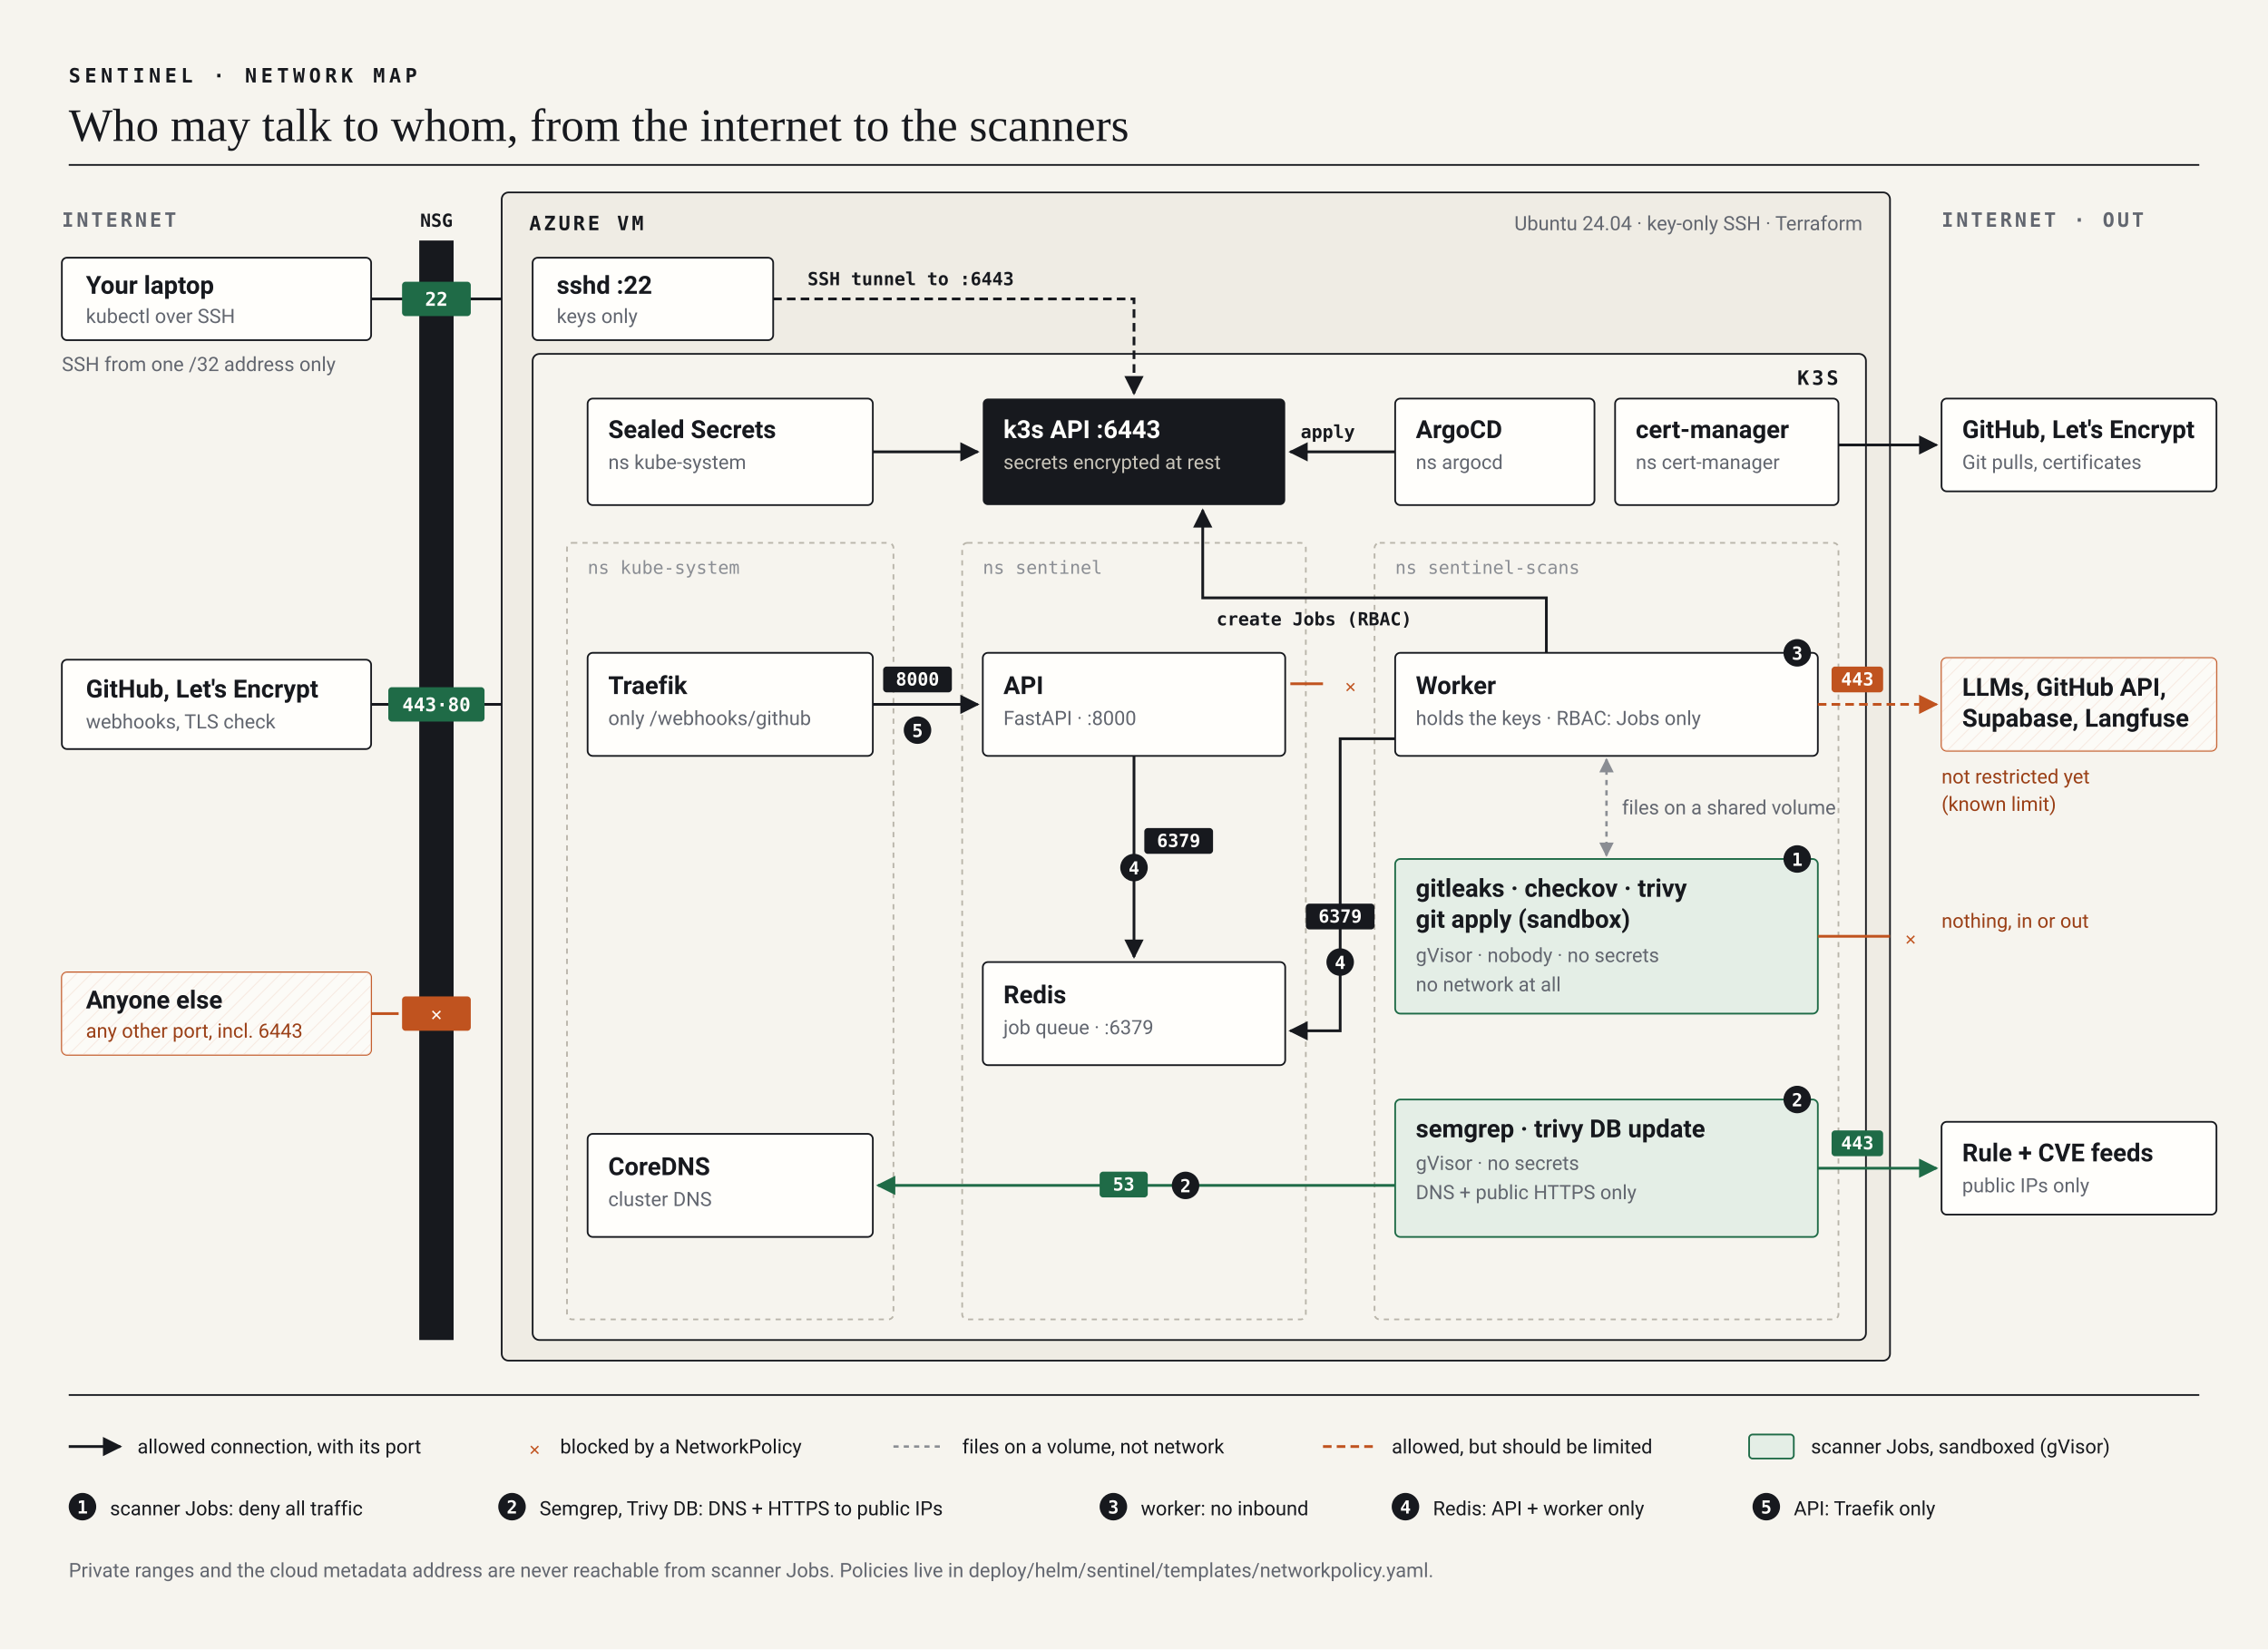
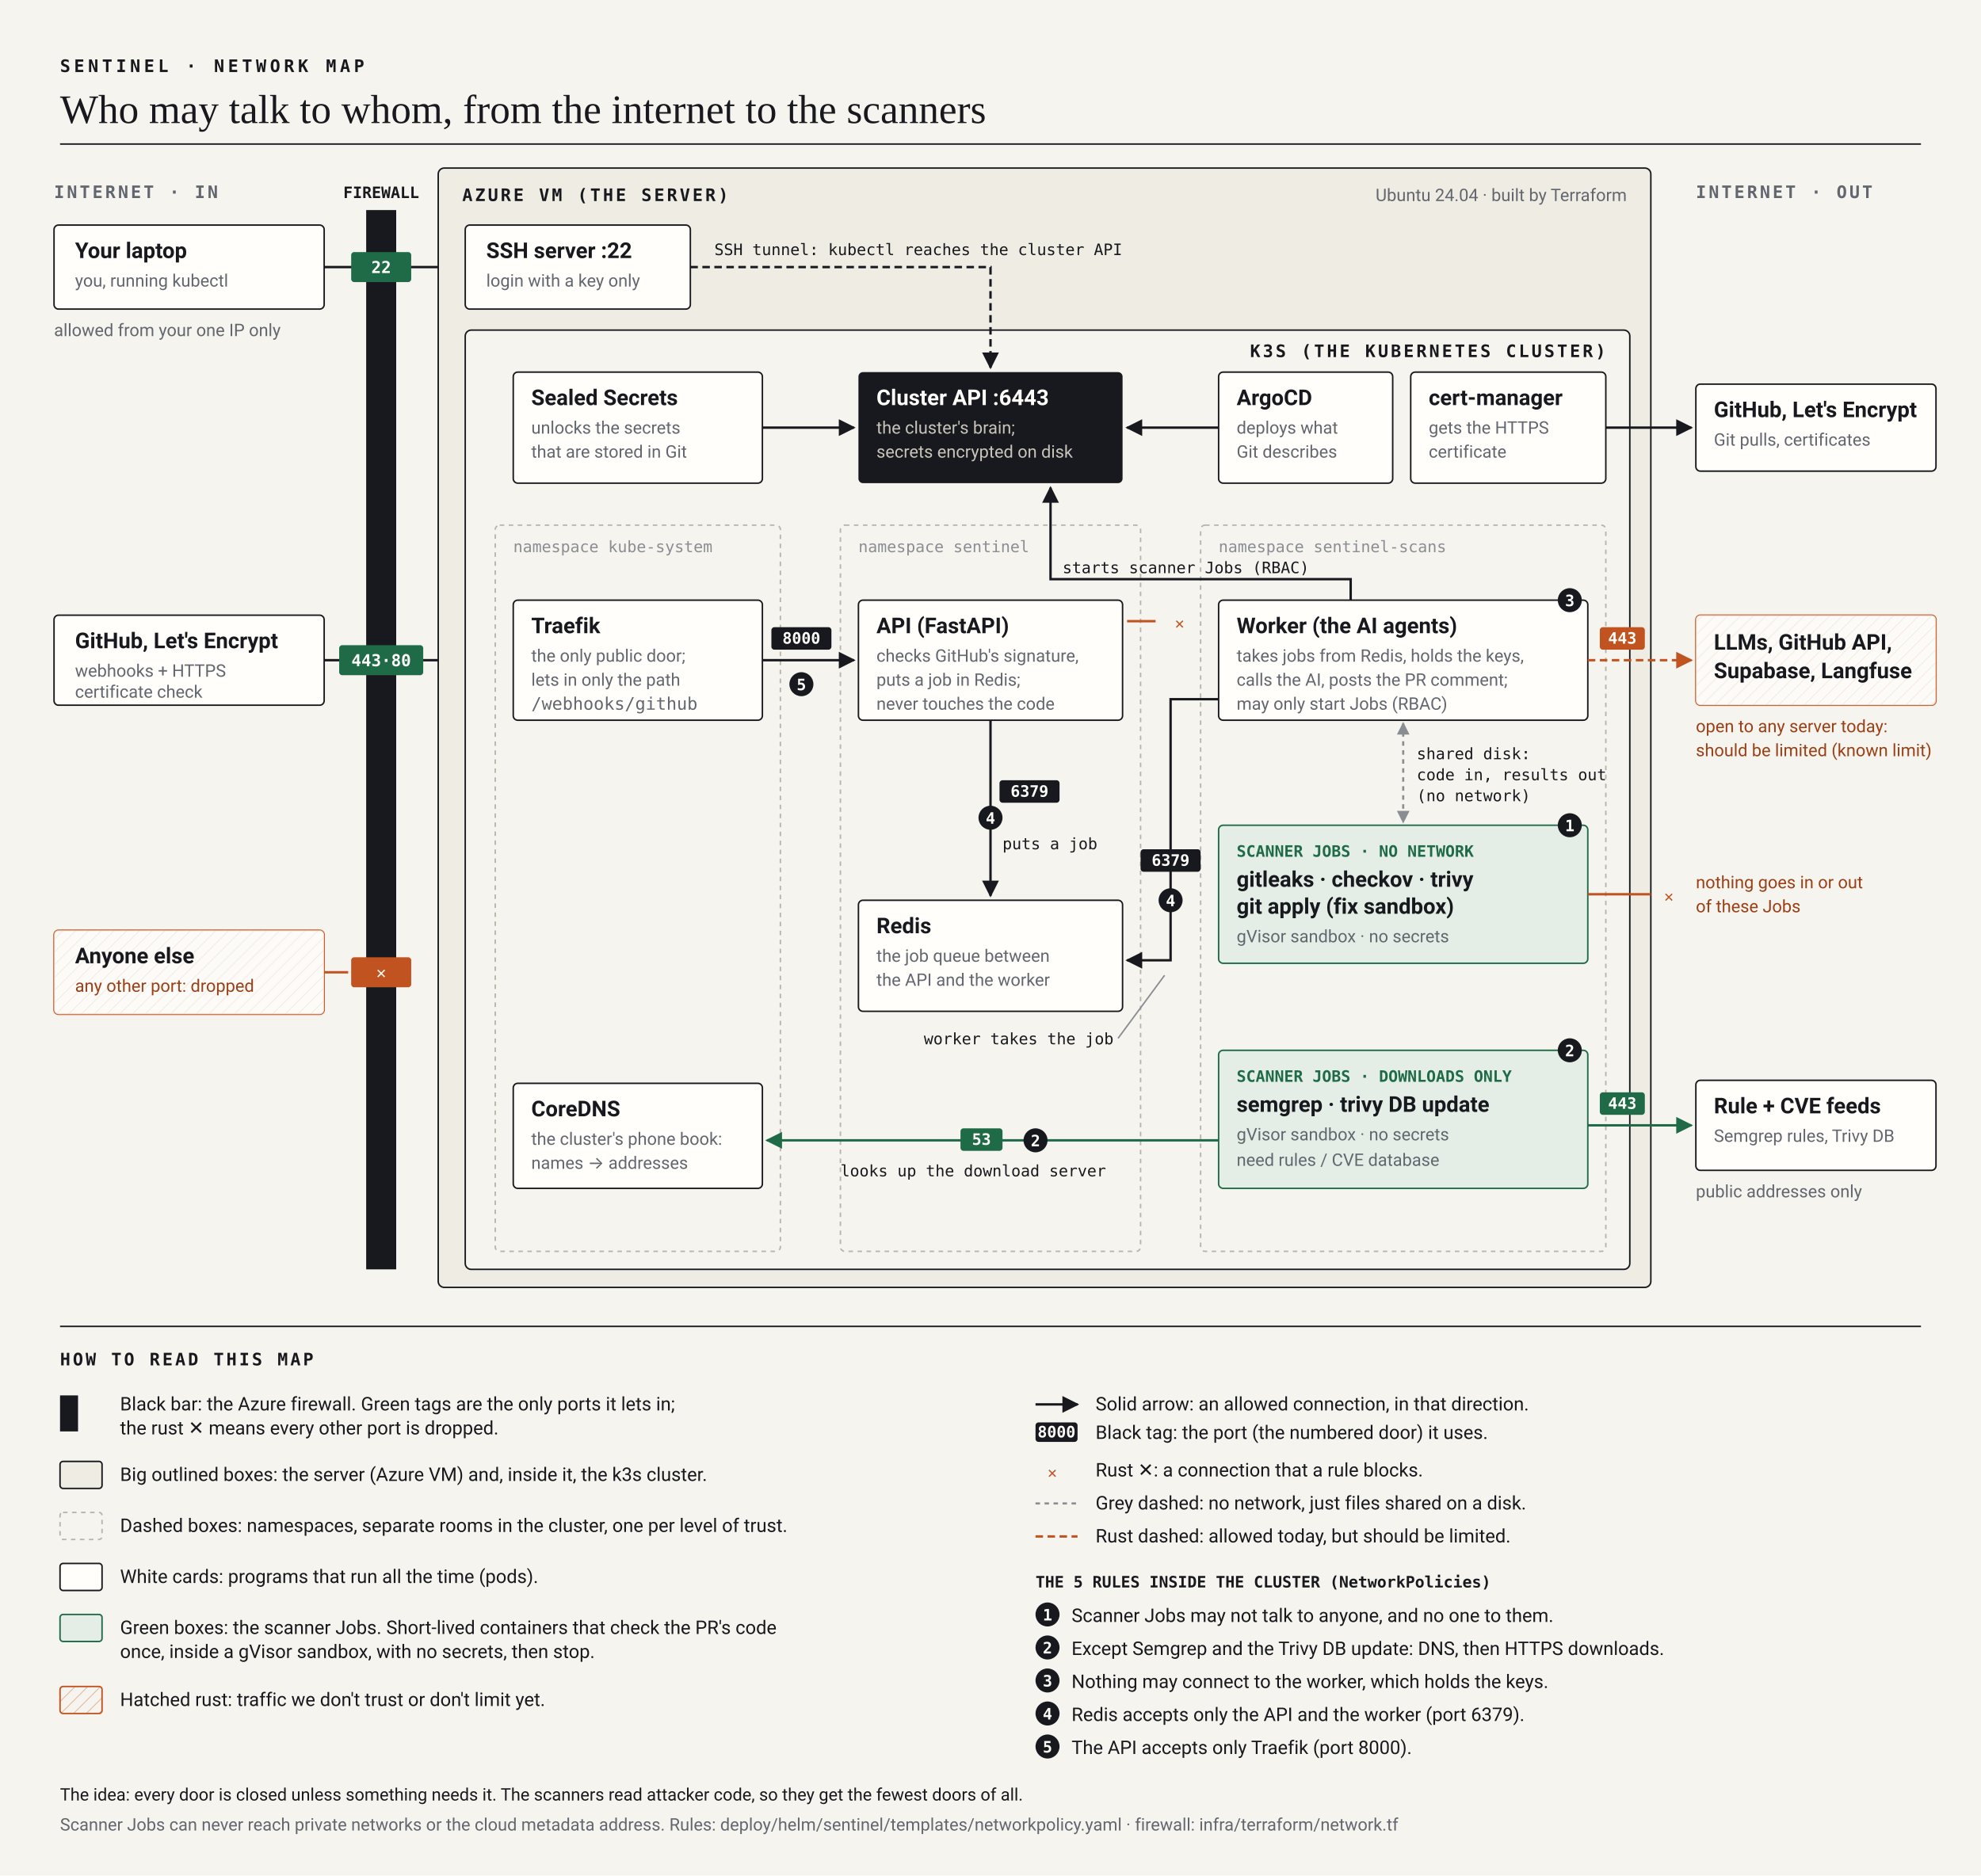
- <svg xmlns="http://www.w3.org/2000/svg" viewBox="0 0 1320 960" width="1320" height="960" role="img" aria-labelledby="t d">
+ <svg xmlns="http://www.w3.org/2000/svg" viewBox="0 0 1320 1250" width="1320" height="1250" role="img" aria-labelledby="t d">
  <defs>
    <pattern id="hatch" width="6" height="6" patternUnits="userSpaceOnUse" patternTransform="rotate(45)">
      <line x1="0" y1="0" x2="0" y2="6" stroke="#c0531f" stroke-width="1.2" opacity="0.35" />
    </pattern>
    <marker id="arr" viewBox="0 0 10 10" refX="9" refY="5" markerWidth="7" markerHeight="7" orient="auto">
      <path d="M0,0 L10,5 L0,10 z" fill="#17191e" />
    </marker>
    <marker id="arrg" viewBox="0 0 10 10" refX="9" refY="5" markerWidth="7" markerHeight="7" orient="auto">
      <path d="M0,0 L10,5 L0,10 z" fill="#1f6b47" />
    </marker>
    <marker id="arrr" viewBox="0 0 10 10" refX="9" refY="5" markerWidth="7" markerHeight="7" orient="auto">
      <path d="M0,0 L10,5 L0,10 z" fill="#c0531f" />
    </marker>
    <marker id="arrm" viewBox="0 0 10 10" refX="9" refY="5" markerWidth="6" markerHeight="6" orient="auto-start-reverse">
      <path d="M0,0 L10,5 L0,10 z" fill="#8a8d93" />
    </marker>
    <style>
      text { font-family: "IBM Plex Sans", "Segoe UI", system-ui, -apple-system, Roboto, sans-serif; fill: #17191e; }
      .mono { font-family: "IBM Plex Mono", "Cascadia Mono", Consolas, monospace; }
      .serif { font-family: Newsreader, Georgia, "Times New Roman", serif; }
      .h { font-size: 14.5px; font-weight: 600; }
      .s { fill: #62666f; font-size: 11.5px; }
+       .k { fill: #17191e; font-size: 12.5px; }
      .zone { font-family: "IBM Plex Mono", "Cascadia Mono", Consolas, monospace; fill: #62666f; font-size: 11.5px; font-weight: 600; letter-spacing: 1.6px; }
      .ns { font-family: "IBM Plex Mono", "Cascadia Mono", Consolas, monospace; fill: #8a8d93; font-size: 10.5px; }
      .pill { font-family: "IBM Plex Mono", "Cascadia Mono", Consolas, monospace; font-size: 10.5px; font-weight: 700; }
+       .note { font-family: "IBM Plex Mono", "Cascadia Mono", Consolas, monospace; font-size: 10.5px; fill: #17191e; }
      .pw { fill: #fffefb; }
      .card { fill: #fffefb; stroke: #17191e; stroke-width: 1; }
      .nsbox { fill: none; stroke: #b9b5aa; stroke-dasharray: 3 3; }
      .flow { fill: none; stroke: #17191e; stroke-width: 1.6; }
      .gate { font-family: "IBM Plex Mono", "Cascadia Mono", Consolas, monospace; fill: #fffefb; font-size: 11px; font-weight: 700; }
    </style>
  </defs>
-   <rect width="1320" height="960" fill="#f6f4ee" />
+   <rect width="1320" height="1250" fill="#f6f4ee" />
  <text x="40" y="48" class="mono" font-size="11.5" font-weight="600" letter-spacing="2.4" fill="#1f6b47">SENTINEL · NETWORK MAP</text>
  <text x="40" y="82" class="serif" font-size="27">Who may talk to whom, from the internet to the scanners</text>
  <line x1="40" y1="96" x2="1280" y2="96" stroke="#17191e" />
-   <text x="36" y="132" class="zone">INTERNET</text>
-   <rect x="36" y="150" width="180" height="48" rx="3" class="card" />
-   <text x="50" y="171" class="h">Your laptop</text>
-   <text x="50" y="188" class="s">kubectl over SSH</text>
-   <rect x="36" y="384" width="180" height="52" rx="3" class="card" />
-   <text x="50" y="406" class="h">GitHub, Let's Encrypt</text>
-   <text x="50" y="424" class="s">webhooks, TLS check</text>
-   <rect x="36" y="566" width="180" height="48" rx="3" fill="url(#hatch)" stroke="#c0531f" />
-   <rect x="36" y="566" width="180" height="48" rx="3" fill="#fffefb" opacity="0.72" />
-   <text x="50" y="587" class="h">Anyone else</text>
-   <text x="50" y="604" class="s" style="fill:#9a3f16">any other port, incl. 6443</text>
-   <rect x="244" y="140" width="20" height="640" fill="#17191e" />
-   <text x="254" y="132" class="pill" text-anchor="middle">NSG</text>
-   <line x1="216" y1="174" x2="307" y2="174" class="flow" marker-end="url(#arr)" />
-   <rect x="234" y="164" width="40" height="20" rx="2" fill="#1f6b47" />
-   <text x="254" y="178" class="gate" text-anchor="middle">22</text>
-   <text x="36" y="216" class="s" font-size="10.5">SSH from one /32 address only</text>
-   <line x1="216" y1="410" x2="339" y2="410" class="flow" marker-end="url(#arr)" />
-   <rect x="226" y="400" width="56" height="20" rx="2" fill="#1f6b47" />
-   <text x="254" y="414" class="gate" text-anchor="middle">443·80</text>
-   <line x1="216" y1="590" x2="232" y2="590" stroke="#c0531f" stroke-width="1.6" />
-   <rect x="234" y="580" width="40" height="20" rx="2" fill="#c0531f" />
-   <text x="254" y="594" class="gate" text-anchor="middle">✕</text>
-   <rect x="292" y="112" width="808" height="680" rx="4" fill="#efece4" stroke="#17191e" />
-   <text x="308" y="134" class="zone" style="fill:#17191e">AZURE VM</text>
-   <text x="1084" y="134" class="s" text-anchor="end">Ubuntu 24.04 · key-only SSH · Terraform</text>
-   <rect x="310" y="150" width="140" height="48" rx="3" class="card" />
-   <text x="324" y="171" class="h">sshd :22</text>
-   <text x="324" y="188" class="s">keys only</text>
-   <rect x="310" y="206" width="776" height="574" rx="4" fill="#f6f4ee" stroke="#17191e" />
-   <text x="1070" y="224" class="zone" text-anchor="end" style="fill:#17191e">K3S</text>
-   <rect x="342" y="232" width="166" height="62" rx="3" class="card" />
-   <text x="354" y="255" class="h">Sealed Secrets</text>
-   <text x="354" y="273" class="s">ns kube-system</text>
-   <rect x="572" y="232" width="176" height="62" rx="3" fill="#17191e" />
-   <text x="584" y="255" class="h" style="fill:#fffefb">k3s API :6443</text>
-   <text x="584" y="273" class="s" style="fill:#c9c5ba">secrets encrypted at rest</text>
-   <rect x="812" y="232" width="116" height="62" rx="3" class="card" />
-   <text x="824" y="255" class="h">ArgoCD</text>
-   <text x="824" y="273" class="s">ns argocd</text>
-   <rect x="940" y="232" width="130" height="62" rx="3" class="card" />
-   <text x="952" y="255" class="h">cert-manager</text>
-   <text x="952" y="273" class="s">ns cert-manager</text>
-   <path d="M450,174 L660,174 L660,229" class="flow" stroke-dasharray="5 3" marker-end="url(#arr)" />
-   <text x="470" y="166" class="pill">SSH tunnel to :6443</text>
-   <line x1="508" y1="263" x2="569" y2="263" class="flow" marker-end="url(#arr)" />
-   <line x1="812" y1="263" x2="751" y2="263" class="flow" marker-end="url(#arr)" />
-   <text x="757" y="255" class="pill">apply</text>
-   <rect x="330" y="316" width="190" height="452" rx="3" class="nsbox" />
-   <text x="342" y="334" class="ns">ns kube-system</text>
-   <rect x="560" y="316" width="200" height="452" rx="3" class="nsbox" />
-   <text x="572" y="334" class="ns">ns sentinel</text>
-   <rect x="800" y="316" width="270" height="452" rx="3" class="nsbox" />
-   <text x="812" y="334" class="ns">ns sentinel-scans</text>
-   <rect x="342" y="380" width="166" height="60" rx="3" class="card" />
-   <text x="354" y="404" class="h">Traefik</text>
-   <text x="354" y="422" class="s">only /webhooks/github</text>
-   <rect x="342" y="660" width="166" height="60" rx="3" class="card" />
-   <text x="354" y="684" class="h">CoreDNS</text>
-   <text x="354" y="702" class="s">cluster DNS</text>
-   <rect x="572" y="380" width="176" height="60" rx="3" class="card" />
-   <text x="584" y="404" class="h">API</text>
-   <text x="584" y="422" class="s">FastAPI · :8000</text>
-   <rect x="572" y="560" width="176" height="60" rx="3" class="card" />
-   <text x="584" y="584" class="h">Redis</text>
-   <text x="584" y="602" class="s">job queue · :6379</text>
-   <rect x="812" y="380" width="246" height="60" rx="3" class="card" />
-   <text x="824" y="404" class="h">Worker</text>
-   <text x="824" y="422" class="s">holds the keys · RBAC: Jobs only</text>
-   <rect x="812" y="500" width="246" height="90" rx="3" fill="#e4eee6" stroke="#1f6b47" />
-   <text x="824" y="522" class="h">gitleaks · checkov · trivy</text>
-   <text x="824" y="540" class="h">git apply (sandbox)</text>
-   <text x="824" y="560" class="s">gVisor · nobody · no secrets</text>
-   <text x="824" y="577" class="s">no network at all</text>
-   <rect x="812" y="640" width="246" height="80" rx="3" fill="#e4eee6" stroke="#1f6b47" />
-   <text x="824" y="662" class="h">semgrep · trivy DB update</text>
-   <text x="824" y="681" class="s">gVisor · no secrets</text>
-   <text x="824" y="698" class="s">DNS + public HTTPS only</text>
-   <line x1="508" y1="410" x2="569" y2="410" class="flow" marker-end="url(#arr)" />
-   <rect x="514" y="388" width="40" height="15" rx="2" fill="#17191e" />
-   <text x="534" y="399" class="pill pw" text-anchor="middle">8000</text>
-   <circle cx="534" cy="425" r="8" fill="#17191e" />
-   <text x="534" y="429" class="pill pw" text-anchor="middle">5</text>
-   <line x1="660" y1="440" x2="660" y2="557" class="flow" marker-end="url(#arr)" />
-   <rect x="666" y="482" width="40" height="15" rx="2" fill="#17191e" />
-   <text x="686" y="493" class="pill pw" text-anchor="middle">6379</text>
-   <circle cx="660" cy="505" r="8" fill="#17191e" />
-   <text x="660" y="509" class="pill pw" text-anchor="middle">4</text>
-   <path d="M812,430 L780,430 L780,600 L751,600" class="flow" marker-end="url(#arr)" />
-   <rect x="760" y="526" width="40" height="15" rx="2" fill="#17191e" />
-   <text x="780" y="537" class="pill pw" text-anchor="middle">6379</text>
-   <circle cx="780" cy="560" r="8" fill="#17191e" />
-   <text x="780" y="564" class="pill pw" text-anchor="middle">4</text>
-   <path d="M900,380 L900,348 L700,348 L700,297" class="flow" marker-end="url(#arr)" />
-   <text x="708" y="364" class="pill">create Jobs (RBAC)</text>
-   <line x1="935" y1="442" x2="935" y2="498" stroke="#8a8d93" stroke-width="1.4" stroke-dasharray="3 3" marker-start="url(#arrm)" marker-end="url(#arrm)" />
-   <text x="944" y="474" class="s" font-size="11">files on a shared volume</text>
-   <line x1="812" y1="690" x2="511" y2="690" stroke="#1f6b47" stroke-width="1.6" marker-end="url(#arrg)" />
-   <rect x="640" y="682" width="28" height="15" rx="2" fill="#1f6b47" />
-   <text x="654" y="693" class="pill pw" text-anchor="middle">53</text>
-   <circle cx="690" cy="690" r="8" fill="#17191e" />
-   <text x="690" y="694" class="pill pw" text-anchor="middle">2</text>
-   <line x1="751" y1="398" x2="770" y2="398" stroke="#c0531f" stroke-width="1.6" />
-   <text x="786" y="403" class="pill" text-anchor="middle" style="fill:#c0531f" font-size="13">✕</text>
-   <circle cx="1046" cy="380" r="8" fill="#17191e" />
-   <text x="1046" y="384" class="pill pw" text-anchor="middle">3</text>
-   <circle cx="1046" cy="500" r="8" fill="#17191e" />
-   <text x="1046" y="504" class="pill pw" text-anchor="middle">1</text>
-   <line x1="1058" y1="545" x2="1100" y2="545" stroke="#c0531f" stroke-width="1.6" />
-   <text x="1112" y="550" class="pill" text-anchor="middle" style="fill:#c0531f" font-size="13">✕</text>
-   <circle cx="1046" cy="640" r="8" fill="#17191e" />
-   <text x="1046" y="644" class="pill pw" text-anchor="middle">2</text>
+   <text x="36" y="132" class="zone">INTERNET · IN</text>
+   <rect x="36" y="150" width="180" height="56" rx="3" class="card" />
+   <text x="50" y="172" class="h">Your laptop</text>
+   <text x="50" y="191" class="s">you, running kubectl</text>
+   <text x="36" y="224" class="s" font-size="10.5">allowed from your one IP only</text>
+   <rect x="36" y="410" width="180" height="60" rx="3" class="card" />
+   <text x="50" y="432" class="h">GitHub, Let's Encrypt</text>
+   <text x="50" y="451" class="s">webhooks + HTTPS</text>
+   <text x="50" y="465" class="s">certificate check</text>
+   <rect x="36" y="620" width="180" height="56" rx="3" fill="url(#hatch)" stroke="#c0531f" />
+   <rect x="36" y="620" width="180" height="56" rx="3" fill="#fffefb" opacity="0.72" />
+   <text x="50" y="642" class="h">Anyone else</text>
+   <text x="50" y="661" class="s" style="fill:#9a3f16">any other port: dropped</text>
+   <rect x="244" y="140" width="20" height="706" fill="#17191e" />
+   <text x="254" y="132" class="pill" text-anchor="middle">FIREWALL</text>
+   <line x1="216" y1="178" x2="307" y2="178" class="flow" marker-end="url(#arr)" />
+   <rect x="234" y="168" width="40" height="20" rx="2" fill="#1f6b47" />
+   <text x="254" y="182" class="gate" text-anchor="middle">22</text>
+   <line x1="216" y1="440" x2="339" y2="440" class="flow" marker-end="url(#arr)" />
+   <rect x="226" y="430" width="56" height="20" rx="2" fill="#1f6b47" />
+   <text x="254" y="444" class="gate" text-anchor="middle">443·80</text>
+   <line x1="216" y1="648" x2="232" y2="648" stroke="#c0531f" stroke-width="1.6" />
+   <rect x="234" y="638" width="40" height="20" rx="2" fill="#c0531f" />
+   <text x="254" y="652" class="gate" text-anchor="middle">✕</text>
+   <rect x="292" y="112" width="808" height="746" rx="4" fill="#efece4" stroke="#17191e" />
+   <text x="308" y="134" class="zone" style="fill:#17191e">AZURE VM (THE SERVER)</text>
+   <text x="1084" y="134" class="s" text-anchor="end">Ubuntu 24.04 · built by Terraform</text>
+   <rect x="310" y="150" width="150" height="56" rx="3" class="card" />
+   <text x="324" y="172" class="h">SSH server :22</text>
+   <text x="324" y="191" class="s">login with a key only</text>
+   <rect x="310" y="220" width="776" height="626" rx="4" fill="#f6f4ee" stroke="#17191e" />
+   <text x="1070" y="238" class="zone" text-anchor="end" style="fill:#17191e">K3S (THE KUBERNETES CLUSTER)</text>
+   <rect x="342" y="248" width="166" height="74" rx="3" class="card" />
+   <text x="354" y="270" class="h">Sealed Secrets</text>
+   <text x="354" y="289" class="s">unlocks the secrets</text>
+   <text x="354" y="305" class="s">that are stored in Git</text>
+   <rect x="572" y="248" width="176" height="74" rx="3" fill="#17191e" />
+   <text x="584" y="270" class="h" style="fill:#fffefb">Cluster API :6443</text>
+   <text x="584" y="289" class="s" style="fill:#c9c5ba">the cluster's brain;</text>
+   <text x="584" y="305" class="s" style="fill:#c9c5ba">secrets encrypted on disk</text>
+   <rect x="812" y="248" width="116" height="74" rx="3" class="card" />
+   <text x="824" y="270" class="h">ArgoCD</text>
+   <text x="824" y="289" class="s">deploys what</text>
+   <text x="824" y="305" class="s">Git describes</text>
+   <rect x="940" y="248" width="130" height="74" rx="3" class="card" />
+   <text x="952" y="270" class="h">cert-manager</text>
+   <text x="952" y="289" class="s">gets the HTTPS</text>
+   <text x="952" y="305" class="s">certificate</text>
+   <path d="M460,178 L660,178 L660,245" class="flow" stroke-dasharray="5 3" marker-end="url(#arr)" />
+   <text x="476" y="170" class="note">SSH tunnel: kubectl reaches the cluster API</text>
+   <line x1="508" y1="285" x2="569" y2="285" class="flow" marker-end="url(#arr)" />
+   <line x1="812" y1="285" x2="751" y2="285" class="flow" marker-end="url(#arr)" />
+   <rect x="330" y="350" width="190" height="484" rx="3" class="nsbox" />
+   <text x="342" y="368" class="ns">namespace kube-system</text>
+   <rect x="560" y="350" width="200" height="484" rx="3" class="nsbox" />
+   <text x="572" y="368" class="ns">namespace sentinel</text>
+   <rect x="800" y="350" width="270" height="484" rx="3" class="nsbox" />
+   <text x="812" y="368" class="ns">namespace sentinel-scans</text>
+   <rect x="342" y="400" width="166" height="80" rx="3" class="card" />
+   <text x="354" y="422" class="h">Traefik</text>
+   <text x="354" y="441" class="s">the only public door;</text>
+   <text x="354" y="457" class="s">lets in only the path</text>
+   <text x="354" y="473" class="s mono" font-size="10.5">/webhooks/github</text>
+   <rect x="342" y="722" width="166" height="70" rx="3" class="card" />
+   <text x="354" y="744" class="h">CoreDNS</text>
+   <text x="354" y="763" class="s">the cluster's phone book:</text>
+   <text x="354" y="779" class="s">names → addresses</text>
+   <rect x="572" y="400" width="176" height="80" rx="3" class="card" />
+   <text x="584" y="422" class="h">API (FastAPI)</text>
+   <text x="584" y="441" class="s">checks GitHub's signature,</text>
+   <text x="584" y="457" class="s">puts a job in Redis;</text>
+   <text x="584" y="473" class="s">never touches the code</text>
+   <rect x="572" y="600" width="176" height="74" rx="3" class="card" />
+   <text x="584" y="622" class="h">Redis</text>
+   <text x="584" y="641" class="s">the job queue between</text>
+   <text x="584" y="657" class="s">the API and the worker</text>
+   <rect x="812" y="400" width="246" height="80" rx="3" class="card" />
+   <text x="824" y="422" class="h">Worker (the AI agents)</text>
+   <text x="824" y="441" class="s">takes jobs from Redis, holds the keys,</text>
+   <text x="824" y="457" class="s">calls the AI, posts the PR comment;</text>
+   <text x="824" y="473" class="s">may only start Jobs (RBAC)</text>
+   <rect x="812" y="550" width="246" height="92" rx="3" fill="#e4eee6" stroke="#1f6b47" />
+   <text x="824" y="571" class="pill" style="fill:#1f6b47">SCANNER JOBS · NO NETWORK</text>
+   <text x="824" y="591" class="h">gitleaks · checkov · trivy</text>
+   <text x="824" y="609" class="h">git apply (fix sandbox)</text>
+   <text x="824" y="628" class="s">gVisor sandbox · no secrets</text>
+   <rect x="812" y="700" width="246" height="92" rx="3" fill="#e4eee6" stroke="#1f6b47" />
+   <text x="824" y="721" class="pill" style="fill:#1f6b47">SCANNER JOBS · DOWNLOADS ONLY</text>
+   <text x="824" y="741" class="h">semgrep · trivy DB update</text>
+   <text x="824" y="760" class="s">gVisor sandbox · no secrets</text>
+   <text x="824" y="777" class="s">need rules / CVE database</text>
+   <line x1="508" y1="440" x2="569" y2="440" class="flow" marker-end="url(#arr)" />
+   <rect x="514" y="418" width="40" height="15" rx="2" fill="#17191e" />
+   <text x="534" y="429" class="pill pw" text-anchor="middle">8000</text>
+   <circle cx="534" cy="456" r="8" fill="#17191e" />
+   <text x="534" y="460" class="pill pw" text-anchor="middle">5</text>
+   <line x1="660" y1="480" x2="660" y2="597" class="flow" marker-end="url(#arr)" />
+   <rect x="666" y="520" width="40" height="15" rx="2" fill="#17191e" />
+   <text x="686" y="531" class="pill pw" text-anchor="middle">6379</text>
+   <circle cx="660" cy="545" r="8" fill="#17191e" />
+   <text x="660" y="549" class="pill pw" text-anchor="middle">4</text>
+   <text x="668" y="566" class="note">puts a job</text>
+   <path d="M812,466 L780,466 L780,640 L751,640" class="flow" marker-end="url(#arr)" />
+   <rect x="760" y="566" width="40" height="15" rx="2" fill="#17191e" />
+   <text x="780" y="577" class="pill pw" text-anchor="middle">6379</text>
+   <circle cx="780" cy="600" r="8" fill="#17191e" />
+   <text x="780" y="604" class="pill pw" text-anchor="middle">4</text>
+   <text x="742" y="696" class="note" text-anchor="end">worker takes the job</text>
+   <line x1="745" y1="692" x2="776" y2="650" stroke="#8a8d93" stroke-width="1" />
+   <path d="M900,400 L900,386 L700,386 L700,325" class="flow" marker-end="url(#arr)" />
+   <text x="708" y="382" class="note">starts scanner Jobs (RBAC)</text>
+   <line x1="935" y1="482" x2="935" y2="548" stroke="#8a8d93" stroke-width="1.4" stroke-dasharray="3 3" marker-start="url(#arrm)" marker-end="url(#arrm)" />
+   <text x="944" y="506" class="note">shared disk:</text>
+   <text x="944" y="520" class="note">code in, results out</text>
+   <text x="944" y="534" class="note">(no network)</text>
+   <line x1="812" y1="760" x2="511" y2="760" stroke="#1f6b47" stroke-width="1.6" marker-end="url(#arrg)" />
+   <rect x="640" y="752" width="28" height="15" rx="2" fill="#1f6b47" />
+   <text x="654" y="763" class="pill pw" text-anchor="middle">53</text>
+   <circle cx="690" cy="760" r="8" fill="#17191e" />
+   <text x="690" y="764" class="pill pw" text-anchor="middle">2</text>
+   <text x="560" y="784" class="note">looks up the download server</text>
+   <line x1="751" y1="414" x2="770" y2="414" stroke="#c0531f" stroke-width="1.6" />
+   <text x="786" y="419" class="pill" text-anchor="middle" style="fill:#c0531f" font-size="13">✕</text>
+   <circle cx="1046" cy="400" r="8" fill="#17191e" />
+   <text x="1046" y="404" class="pill pw" text-anchor="middle">3</text>
+   <circle cx="1046" cy="550" r="8" fill="#17191e" />
+   <text x="1046" y="554" class="pill pw" text-anchor="middle">1</text>
+   <line x1="1058" y1="596" x2="1100" y2="596" stroke="#c0531f" stroke-width="1.6" />
+   <text x="1112" y="601" class="pill" text-anchor="middle" style="fill:#c0531f" font-size="13">✕</text>
+   <circle cx="1046" cy="700" r="8" fill="#17191e" />
+   <text x="1046" y="704" class="pill pw" text-anchor="middle">2</text>
  <text x="1130" y="132" class="zone">INTERNET · OUT</text>
-   <rect x="1130" y="383" width="160" height="54" rx="3" fill="url(#hatch)" stroke="#c0531f" />
-   <rect x="1130" y="383" width="160" height="54" rx="3" fill="#fffefb" opacity="0.72" />
-   <text x="1142" y="405" class="h" font-size="13">LLMs, GitHub API,</text>
-   <text x="1142" y="423" class="h" font-size="13">Supabase, Langfuse</text>
-   <line x1="1058" y1="410" x2="1127" y2="410" stroke="#c0531f" stroke-width="1.6" stroke-dasharray="5 3" marker-end="url(#arrr)" />
-   <rect x="1066" y="388" width="30" height="15" rx="2" fill="#c0531f" />
-   <text x="1081" y="399" class="pill pw" text-anchor="middle">443</text>
-   <text x="1130" y="456" class="s" style="fill:#9a3f16">not restricted yet</text>
-   <text x="1130" y="472" class="s" style="fill:#9a3f16">(known limit)</text>
-   <text x="1130" y="540" class="s" style="fill:#9a3f16">nothing, in or out</text>
-   <rect x="1130" y="653" width="160" height="54" rx="3" class="card" />
-   <text x="1142" y="676" class="h" font-size="13">Rule + CVE feeds</text>
-   <text x="1142" y="694" class="s">public IPs only</text>
-   <line x1="1058" y1="680" x2="1127" y2="680" stroke="#1f6b47" stroke-width="1.6" marker-end="url(#arrg)" />
-   <rect x="1066" y="658" width="30" height="15" rx="2" fill="#1f6b47" />
-   <text x="1081" y="669" class="pill pw" text-anchor="middle">443</text>
-   <rect x="1130" y="232" width="160" height="54" rx="3" class="card" />
-   <text x="1142" y="255" class="h" font-size="13">GitHub, Let's Encrypt</text>
-   <text x="1142" y="273" class="s">Git pulls, certificates</text>
-   <line x1="1070" y1="259" x2="1127" y2="259" class="flow" marker-end="url(#arr)" />
-   <line x1="40" y1="812" x2="1280" y2="812" stroke="#17191e" />
-   <g transform="translate(40,836)">
-     <line x1="0" y1="6" x2="30" y2="6" class="flow" marker-end="url(#arr)" />
-     <text x="40" y="10" class="s" style="fill:#17191e">allowed connection, with its port</text>
-     <text x="268" y="11" class="pill" style="fill:#c0531f" font-size="13">✕</text>
-     <text x="286" y="10" class="s" style="fill:#17191e">blocked by a NetworkPolicy</text>
-     <line x1="480" y1="6" x2="510" y2="6" stroke="#8a8d93" stroke-width="1.4" stroke-dasharray="3 3" />
-     <text x="520" y="10" class="s" style="fill:#17191e">files on a volume, not network</text>
-     <line x1="730" y1="6" x2="760" y2="6" stroke="#c0531f" stroke-width="1.6" stroke-dasharray="5 3" />
-     <text x="770" y="10" class="s" style="fill:#17191e">allowed, but should be limited</text>
-     <rect x="978" y="-1" width="26" height="14" rx="2" fill="#e4eee6" stroke="#1f6b47" />
-     <text x="1014" y="10" class="s" style="fill:#17191e">scanner Jobs, sandboxed (gVisor)</text>
+   <rect x="1130" y="256" width="160" height="58" rx="3" class="card" />
+   <text x="1142" y="278" class="h" font-size="13">GitHub, Let's Encrypt</text>
+   <text x="1142" y="297" class="s">Git pulls, certificates</text>
+   <line x1="1070" y1="285" x2="1127" y2="285" class="flow" marker-end="url(#arr)" />
+   <rect x="1130" y="410" width="160" height="60" rx="3" fill="url(#hatch)" stroke="#c0531f" />
+   <rect x="1130" y="410" width="160" height="60" rx="3" fill="#fffefb" opacity="0.72" />
+   <text x="1142" y="433" class="h" font-size="13">LLMs, GitHub API,</text>
+   <text x="1142" y="452" class="h" font-size="13">Supabase, Langfuse</text>
+   <line x1="1058" y1="440" x2="1127" y2="440" stroke="#c0531f" stroke-width="1.6" stroke-dasharray="5 3" marker-end="url(#arrr)" />
+   <rect x="1066" y="418" width="30" height="15" rx="2" fill="#c0531f" />
+   <text x="1081" y="429" class="pill pw" text-anchor="middle">443</text>
+   <text x="1130" y="488" class="s" style="fill:#9a3f16">open to any server today:</text>
+   <text x="1130" y="504" class="s" style="fill:#9a3f16">should be limited (known limit)</text>
+   <text x="1130" y="592" class="s" style="fill:#9a3f16">nothing goes in or out</text>
+   <text x="1130" y="608" class="s" style="fill:#9a3f16">of these Jobs</text>
+   <rect x="1130" y="720" width="160" height="60" rx="3" class="card" />
+   <text x="1142" y="742" class="h" font-size="13">Rule + CVE feeds</text>
+   <text x="1142" y="761" class="s">Semgrep rules, Trivy DB</text>
+   <line x1="1058" y1="750" x2="1127" y2="750" stroke="#1f6b47" stroke-width="1.6" marker-end="url(#arrg)" />
+   <rect x="1066" y="728" width="30" height="15" rx="2" fill="#1f6b47" />
+   <text x="1081" y="739" class="pill pw" text-anchor="middle">443</text>
+   <text x="1130" y="798" class="s">public addresses only</text>
+   <line x1="40" y1="884" x2="1280" y2="884" stroke="#17191e" />
+   <text x="40" y="910" class="zone" style="fill:#17191e">HOW TO READ THIS MAP</text>
+   <g transform="translate(40,930)">
+     <rect x="0" y="0" width="12" height="24" fill="#17191e" />
+     <text x="40" y="10" class="k">Black bar: the Azure firewall. Green tags are the only ports it lets in;</text>
+     <text x="40" y="26" class="k">the rust ✕ means every other port is dropped.</text>
+     <rect x="0" y="44" width="28" height="18" rx="2" fill="#efece4" stroke="#17191e" />
+     <text x="40" y="57" class="k">Big outlined boxes: the server (Azure VM) and, inside it, the k3s cluster.</text>
+     <rect x="0" y="78" width="28" height="18" rx="2" class="nsbox" />
+     <text x="40" y="91" class="k">Dashed boxes: namespaces, separate rooms in the cluster, one per level of trust.</text>
+     <rect x="0" y="112" width="28" height="18" rx="2" class="card" />
+     <text x="40" y="125" class="k">White cards: programs that run all the time (pods).</text>
+     <rect x="0" y="146" width="28" height="18" rx="2" fill="#e4eee6" stroke="#1f6b47" />
+     <text x="40" y="159" class="k">Green boxes: the scanner Jobs. Short-lived containers that check the PR's code</text>
+     <text x="40" y="175" class="k">once, inside a gVisor sandbox, with no secrets, then stop.</text>
+     <rect x="0" y="194" width="28" height="18" rx="2" fill="url(#hatch)" stroke="#c0531f" />
+     <text x="40" y="207" class="k">Hatched rust: traffic we don't trust or don't limit yet.</text>
  </g>
-   <g transform="translate(40,872)">
-     <circle cx="8" cy="5" r="8" fill="#17191e" />
-     <text x="8" y="9" class="pill pw" text-anchor="middle">1</text>
-     <text x="24" y="10" class="s" style="fill:#17191e">scanner Jobs: deny all traffic</text>
-     <circle cx="258" cy="5" r="8" fill="#17191e" />
-     <text x="258" y="9" class="pill pw" text-anchor="middle">2</text>
-     <text x="274" y="10" class="s" style="fill:#17191e">Semgrep, Trivy DB: DNS + HTTPS to public IPs</text>
-     <circle cx="608" cy="5" r="8" fill="#17191e" />
-     <text x="608" y="9" class="pill pw" text-anchor="middle">3</text>
-     <text x="624" y="10" class="s" style="fill:#17191e">worker: no inbound</text>
-     <circle cx="778" cy="5" r="8" fill="#17191e" />
-     <text x="778" y="9" class="pill pw" text-anchor="middle">4</text>
-     <text x="794" y="10" class="s" style="fill:#17191e">Redis: API + worker only</text>
-     <circle cx="988" cy="5" r="8" fill="#17191e" />
-     <text x="988" y="9" class="pill pw" text-anchor="middle">5</text>
-     <text x="1004" y="10" class="s" style="fill:#17191e">API: Traefik only</text>
+   <g transform="translate(690,930)">
+     <line x1="0" y1="6" x2="28" y2="6" class="flow" marker-end="url(#arr)" />
+     <text x="40" y="10" class="k">Solid arrow: an allowed connection, in that direction.</text>
+     <rect x="0" y="18" width="28" height="13" rx="2" fill="#17191e" />
+     <text x="14" y="28" class="pill pw" text-anchor="middle" font-size="9">8000</text>
+     <text x="40" y="29" class="k">Black tag: the port (the numbered door) it uses.</text>
+     <text x="8" y="55" class="pill" style="fill:#c0531f" font-size="14">✕</text>
+     <text x="40" y="54" class="k">Rust ✕: a connection that a rule blocks.</text>
+     <line x1="0" y1="72" x2="28" y2="72" stroke="#8a8d93" stroke-width="1.4" stroke-dasharray="3 3" />
+     <text x="40" y="76" class="k">Grey dashed: no network, just files shared on a disk.</text>
+     <line x1="0" y1="94" x2="28" y2="94" stroke="#c0531f" stroke-width="1.6" stroke-dasharray="5 3" />
+     <text x="40" y="98" class="k">Rust dashed: allowed today, but should be limited.</text>
+     <text x="0" y="128" class="pill" style="fill:#17191e">THE 5 RULES INSIDE THE CLUSTER (NetworkPolicies)</text>
+     <circle cx="8" cy="146" r="8" fill="#17191e" />
+     <text x="8" y="150" class="pill pw" text-anchor="middle">1</text>
+     <text x="24" y="151" class="k">Scanner Jobs may not talk to anyone, and no one to them.</text>
+     <circle cx="8" cy="168" r="8" fill="#17191e" />
+     <text x="8" y="172" class="pill pw" text-anchor="middle">2</text>
+     <text x="24" y="173" class="k">Except Semgrep and the Trivy DB update: DNS, then HTTPS downloads.</text>
+     <circle cx="8" cy="190" r="8" fill="#17191e" />
+     <text x="8" y="194" class="pill pw" text-anchor="middle">3</text>
+     <text x="24" y="195" class="k">Nothing may connect to the worker, which holds the keys.</text>
+     <circle cx="8" cy="212" r="8" fill="#17191e" />
+     <text x="8" y="216" class="pill pw" text-anchor="middle">4</text>
+     <text x="24" y="217" class="k">Redis accepts only the API and the worker (port 6379).</text>
+     <circle cx="8" cy="234" r="8" fill="#17191e" />
+     <text x="8" y="238" class="pill pw" text-anchor="middle">5</text>
+     <text x="24" y="239" class="k">The API accepts only Traefik (port 8000).</text>
  </g>
-   <text x="40" y="918" class="s">Private ranges and the cloud metadata address are never reachable from scanner Jobs. Policies live in deploy/helm/sentinel/templates/networkpolicy.yaml.</text>
+   <text x="40" y="1200" class="s" style="fill:#17191e">The idea: every door is closed unless something needs it. The scanners read attacker code, so they get the fewest doors of all.</text>
+   <text x="40" y="1220" class="s">Scanner Jobs can never reach private networks or the cloud metadata address. Rules: deploy/helm/sentinel/templates/networkpolicy.yaml · firewall: infra/terraform/network.tf</text>
</svg>
